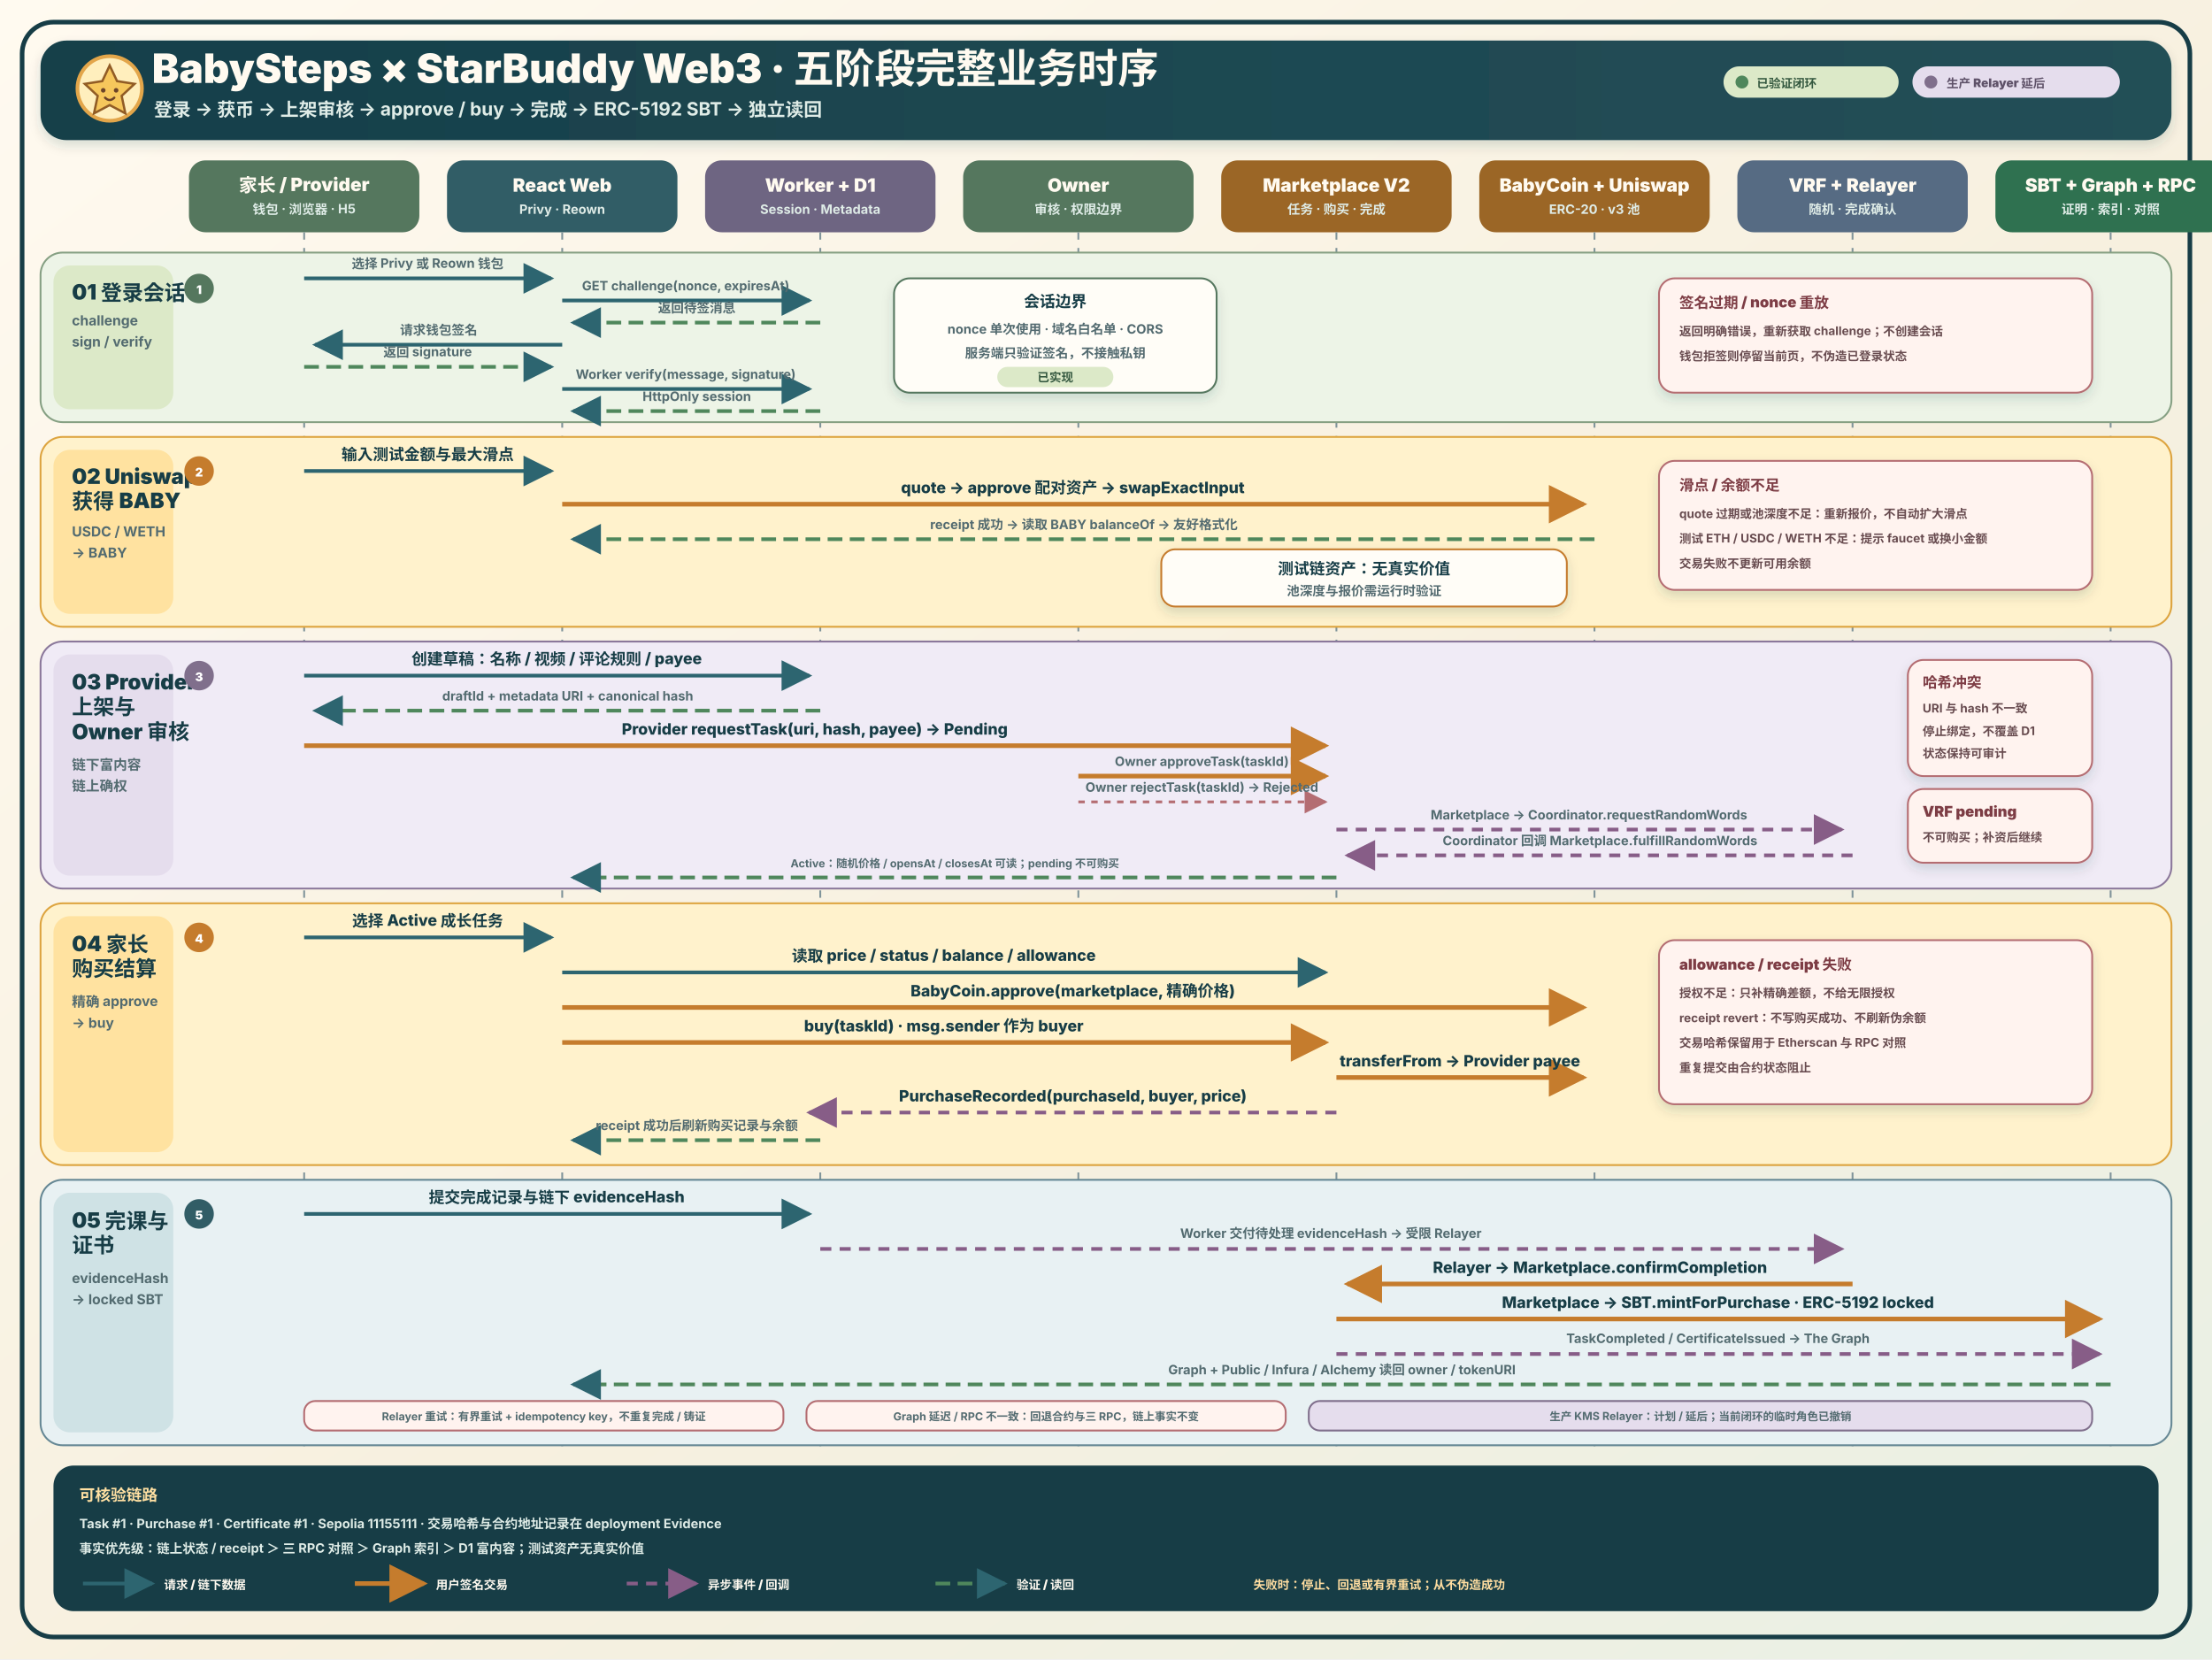
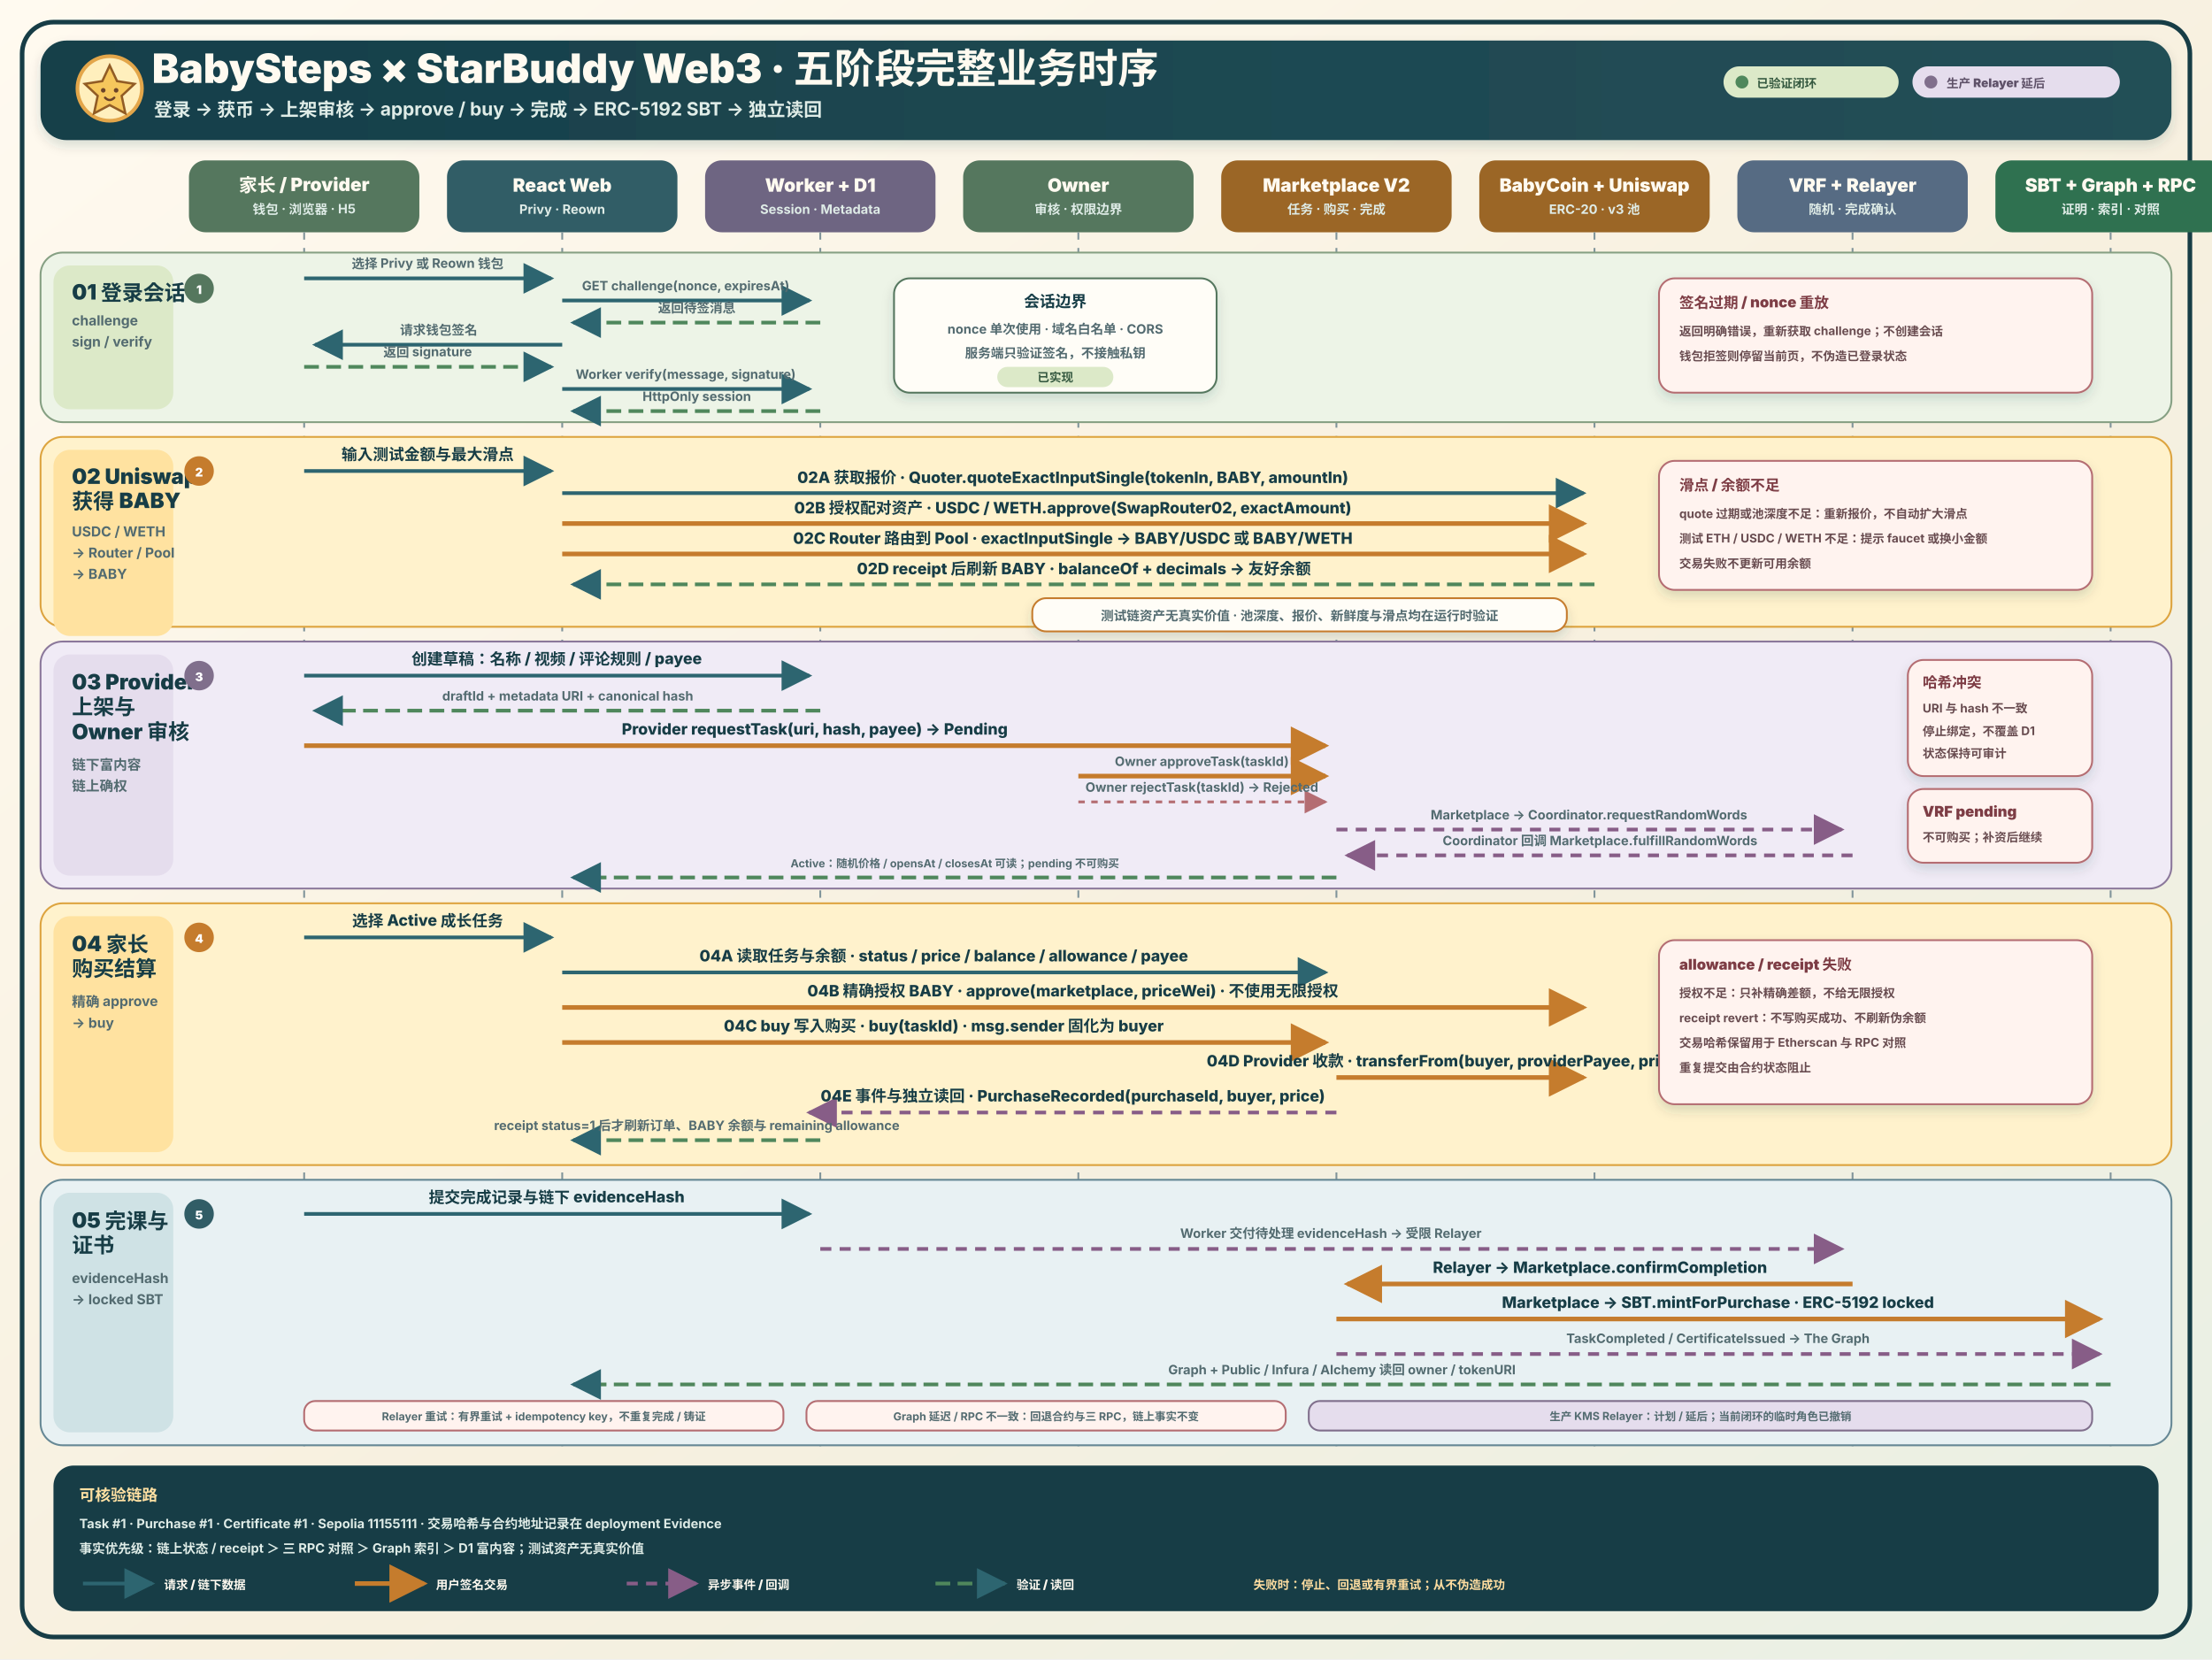
<svg xmlns="http://www.w3.org/2000/svg" width="2400" height="1800" viewBox="0 0 2400 1800" role="img" aria-labelledby="title desc">
  <defs>
    <linearGradient id="paper" x1="0" y1="0" x2="1" y2="1">
      <stop offset="0" stop-color="#fffaf0" />
      <stop offset="0.55" stop-color="#f7f0df" />
      <stop offset="1" stop-color="#e8f0e5" />
    </linearGradient>
    <linearGradient id="header" x1="0" y1="0" x2="1" y2="0">
      <stop offset="0" stop-color="#163f4a" />
      <stop offset="1" stop-color="#244f57" />
    </linearGradient>
    <filter id="shadow" x="-20%" y="-20%" width="140%" height="150%">
      <feDropShadow dx="0" dy="6" stdDeviation="6" flood-color="#173d46" flood-opacity="0.15" />
    </filter>
    <marker id="arrowRequest" viewBox="0 0 12 12" refX="10" refY="6" markerWidth="10" markerHeight="10" orient="auto-start-reverse">
      <path d="M1 1L11 6L1 11Z" fill="#2d6570" />
    </marker>
    <marker id="arrowChain" viewBox="0 0 12 12" refX="10" refY="6" markerWidth="10" markerHeight="10" orient="auto-start-reverse">
      <path d="M1 1L11 6L1 11Z" fill="#c57c2d" />
    </marker>
    <marker id="arrowEvent" viewBox="0 0 12 12" refX="10" refY="6" markerWidth="10" markerHeight="10" orient="auto-start-reverse">
      <path d="M1 1L11 6L1 11Z" fill="#875d87" />
    </marker>
    <marker id="arrowFailure" viewBox="0 0 12 12" refX="10" refY="6" markerWidth="10" markerHeight="10" orient="auto-start-reverse">
      <path d="M1 1L11 6L1 11Z" fill="#b46d72" />
    </marker>
    <style>
      text{font-family:Inter,"PingFang SC","Microsoft YaHei",sans-serif;fill:#173d46}
      .title{font-size:44px;font-weight:900}.subtitle{font-size:20px;font-weight:650;fill:#dfece7!important}
      .actor{font-size:20px;font-weight:900;fill:#fffaf0!important}.actorSub{font-size:14px;font-weight:700;fill:#dfece7!important}
      .phase{font-size:23px;font-weight:900}.phaseSub{font-size:15px;font-weight:650;fill:#536b70}
      .step{font-size:17px;font-weight:800}.small{font-size:14px;font-weight:650;fill:#536b70}.tiny{font-size:12px;font-weight:700;fill:#536b70}
      .status{font-size:13px;font-weight:850}.failureTitle{font-size:16px;font-weight:900;fill:#7d3c44}.failureBody{font-size:13px;font-weight:700;fill:#684c50}
      .life{stroke:#80949a;stroke-width:2;stroke-dasharray:8 9}.request{stroke:#2d6570;stroke-width:4;fill:none;marker-end:url(#arrowRequest)}
      .chain{stroke:#c57c2d;stroke-width:5;fill:none;marker-end:url(#arrowChain)}.event{stroke:#875d87;stroke-width:4;stroke-dasharray:12 9;fill:none;marker-end:url(#arrowEvent)}
      .return{stroke:#4f875c;stroke-width:4;stroke-dasharray:16 8;fill:none;marker-end:url(#arrowRequest)}
      .failure{stroke:#b46d72;stroke-width:3;stroke-dasharray:7 7;fill:none;marker-end:url(#arrowFailure)}
    </style>
  </defs>
  <rect width="2400" height="1800" fill="url(#paper)" />
  <rect x="24" y="24" width="2352" height="1752" rx="34" fill="none" stroke="#173d46" stroke-width="5" />
  <rect x="44" y="44" width="2312" height="108" rx="28" fill="url(#header)" filter="url(#shadow)" />
  <g transform="translate(80,64)">
    <circle cx="39" cy="32" r="35" fill="#ffefbd" stroke="#e3a64a" stroke-width="4" />
    <path d="M39 7L47 24L66 27L52 40L56 59L39 50L22 59L26 40L12 27L31 24Z" fill="#f6c75c" stroke="#915c25" stroke-width="2.5" />
    <circle cx="32" cy="34" r="2.5" fill="#6b4328" />
    <circle cx="46" cy="34" r="2.5" fill="#6b4328" />
    <path d="M34 42Q39 47 44 42" fill="none" stroke="#6b4328" stroke-width="2.5" stroke-linecap="round" />
  </g>
  <text x="165" y="90" class="title" style="fill:#fffaf0">BabySteps × StarBuddy Web3 · 五阶段完整业务时序</text>
  <text x="167" y="126" class="subtitle" style="fill:#dfece7">登录 → 获币 → 上架审核 → approve / buy → 完成 → ERC-5192 SBT → 独立读回</text>
  <g transform="translate(1870,72)">
    <rect width="190" height="34" rx="17" fill="#dce9c8" />
    <circle cx="20" cy="17" r="7" fill="#4f875c" />
    <text x="36" y="23" class="status" style="fill:#355940">已验证闭环</text>
    <rect x="205" width="225" height="34" rx="17" fill="#e5dded" />
    <circle cx="225" cy="17" r="7" fill="#806f8c" />
    <text x="242" y="23" class="status" style="fill:#5f5269">生产 Relayer 延后</text>
  </g>
  <g transform="translate(205,174)">
    <g>
      <rect width="250" height="78" rx="18" fill="#55775e" />
      <text x="125" y="34" text-anchor="middle" class="actor" style="fill:#fffaf0">家长 / Provider</text>
      <text x="125" y="58" text-anchor="middle" class="actorSub" style="fill:#dfece7">钱包 · 浏览器 · H5</text>
    </g>
    <g transform="translate(280)">
      <rect width="250" height="78" rx="18" fill="#315d66" />
      <text x="125" y="34" text-anchor="middle" class="actor" style="fill:#fffaf0">React Web</text>
      <text x="125" y="58" text-anchor="middle" class="actorSub" style="fill:#dfece7">Privy · Reown</text>
    </g>
    <g transform="translate(560)">
      <rect width="250" height="78" rx="18" fill="#6e6582" />
      <text x="125" y="34" text-anchor="middle" class="actor" style="fill:#fffaf0">Worker + D1</text>
      <text x="125" y="58" text-anchor="middle" class="actorSub" style="fill:#dfece7">Session · Metadata</text>
    </g>
    <g transform="translate(840)">
      <rect width="250" height="78" rx="18" fill="#55775e" />
      <text x="125" y="34" text-anchor="middle" class="actor" style="fill:#fffaf0">Owner</text>
      <text x="125" y="58" text-anchor="middle" class="actorSub" style="fill:#dfece7">审核 · 权限边界</text>
    </g>
    <g transform="translate(1120)">
      <rect width="250" height="78" rx="18" fill="#9b6626" />
      <text x="125" y="34" text-anchor="middle" class="actor" style="fill:#fffaf0">Marketplace V2</text>
      <text x="125" y="58" text-anchor="middle" class="actorSub" style="fill:#dfece7">任务 · 购买 · 完成</text>
    </g>
    <g transform="translate(1400)">
      <rect width="250" height="78" rx="18" fill="#9b6626" />
      <text x="125" y="34" text-anchor="middle" class="actor" style="fill:#fffaf0">BabyCoin + Uniswap</text>
      <text x="125" y="58" text-anchor="middle" class="actorSub" style="fill:#dfece7">ERC-20 · v3 池</text>
    </g>
    <g transform="translate(1680)">
      <rect width="250" height="78" rx="18" fill="#566b83" />
      <text x="125" y="34" text-anchor="middle" class="actor" style="fill:#fffaf0">VRF + Relayer</text>
      <text x="125" y="58" text-anchor="middle" class="actorSub" style="fill:#dfece7">随机 · 完成确认</text>
    </g>
    <g transform="translate(1960)">
      <rect width="250" height="78" rx="18" fill="#2f7150" />
      <text x="125" y="34" text-anchor="middle" class="actor" style="fill:#fffaf0">SBT + Graph + RPC</text>
      <text x="125" y="58" text-anchor="middle" class="actorSub" style="fill:#dfece7">证明 · 索引 · 对照</text>
    </g>
  </g>
  <g>
    <line x1="330" y1="252" x2="330" y2="1570" class="life" />
    <line x1="610" y1="252" x2="610" y2="1570" class="life" />
    <line x1="890" y1="252" x2="890" y2="1570" class="life" />
    <line x1="1170" y1="252" x2="1170" y2="1570" class="life" />
    <line x1="1450" y1="252" x2="1450" y2="1570" class="life" />
    <line x1="1730" y1="252" x2="1730" y2="1570" class="life" />
    <line x1="2010" y1="252" x2="2010" y2="1570" class="life" />
    <line x1="2290" y1="252" x2="2290" y2="1570" class="life" />
  </g>
  <rect x="44" y="274" width="2312" height="184" rx="24" fill="#edf4e7" stroke="#86a083" stroke-width="2" />
  <rect x="58" y="288" width="130" height="156" rx="18" fill="#dce9c8" />
  <text x="78" y="325" class="phase">01 登录会话</text>
  <text x="78" y="353" class="phaseSub">challenge</text>
  <text x="78" y="376" class="phaseSub">sign / verify</text>
  <circle cx="216" cy="313" r="16" fill="#55775e" />
  <text x="216" y="319" text-anchor="middle" class="status" style="fill:#fff">1</text>
  <path class="request" d="M330 302H598" />
  <text x="464" y="291" text-anchor="middle" class="small">选择 Privy 或 Reown 钱包</text>
  <path class="request" d="M610 326H878" />
  <text x="744" y="315" text-anchor="middle" class="small">GET challenge(nonce, expiresAt)</text>
  <path class="return" d="M890 350H622" />
  <text x="756" y="339" text-anchor="middle" class="small">返回待签消息</text>
  <path class="request" d="M610 374H342" />
  <text x="476" y="363" text-anchor="middle" class="small">请求钱包签名</text>
  <path class="return" d="M330 398H598" />
  <text x="464" y="387" text-anchor="middle" class="small">返回 signature</text>
  <path class="request" d="M610 422H878" />
  <text x="744" y="411" text-anchor="middle" class="small">Worker verify(message, signature)</text>
  <path class="return" d="M890 446H622" />
  <text x="756" y="435" text-anchor="middle" class="small">HttpOnly session</text>
  <g transform="translate(970,302)" filter="url(#shadow)">
    <rect width="350" height="124" rx="17" fill="#fffdf7" stroke="#55775e" stroke-width="2" />
    <text x="175" y="31" text-anchor="middle" class="step">会话边界</text>
    <text x="175" y="60" text-anchor="middle" class="small">nonce 单次使用 · 域名白名单 · CORS</text>
    <text x="175" y="86" text-anchor="middle" class="small">服务端只验证签名，不接触私钥</text>
    <rect x="112" y="96" width="126" height="22" rx="11" fill="#dce9c8" />
    <text x="175" y="112" text-anchor="middle" class="status" style="fill:#355940">已实现</text>
  </g>
  <g transform="translate(1800,302)" filter="url(#shadow)">
    <rect width="470" height="124" rx="17" fill="#fff3ef" stroke="#b46d72" stroke-width="2" />
    <text x="22" y="32" class="failureTitle">签名过期 / nonce 重放</text>
    <text x="22" y="62" class="failureBody">返回明确错误，重新获取 challenge；不创建会话</text>
    <text x="22" y="89" class="failureBody">钱包拒签则停留当前页，不伪造已登录状态</text>
  </g>
  <rect x="44" y="474" width="2312" height="206" rx="24" fill="#fff2cc" stroke="#dda43f" stroke-width="2" />
-   <rect x="58" y="488" width="130" height="178" rx="18" fill="#ffe2a0" />
+   <rect x="58" y="488" width="130" height="202" rx="18" fill="#ffe2a0" />
  <text x="78" y="525" class="phase">02 Uniswap</text>
  <text x="78" y="552" class="phase">获得 BABY</text>
  <text x="78" y="582" class="phaseSub">USDC / WETH</text>
-   <text x="78" y="605" class="phaseSub">→ BABY</text>
+   <text x="78" y="605" class="phaseSub">→ Router / Pool</text>
+   <text x="78" y="628" class="phaseSub">→ BABY</text>
  <circle cx="216" cy="511" r="16" fill="#c57c2d" />
  <text x="216" y="517" text-anchor="middle" class="status" style="fill:#fff">2</text>
  <path class="request" d="M330 511H598" />
  <text x="464" y="499" text-anchor="middle" class="step">输入测试金额与最大滑点</text>
-   <path class="chain" d="M610 547H1718" />
-   <text x="1164" y="535" text-anchor="middle" class="step">quote → approve 配对资产 → swapExactInput</text>
-   <path class="return" d="M1730 585H622" />
-   <text x="1176" y="574" text-anchor="middle" class="small">receipt 成功 → 读取 BABY balanceOf → 友好格式化</text>
-   <g transform="translate(1260,596)" filter="url(#shadow)">
-     <rect width="440" height="62" rx="15" fill="#fffdf7" stroke="#c57c2d" stroke-width="2" />
-     <text x="220" y="27" text-anchor="middle" class="step">测试链资产：无真实价值</text>
-     <text x="220" y="50" text-anchor="middle" class="small">池深度与报价需运行时验证</text>
+   <path class="request" d="M610 535H1718" />
+   <text x="1164" y="524" text-anchor="middle" class="step">02A 获取报价 · Quoter.quoteExactInputSingle(tokenIn, BABY, amountIn)</text>
+   <path class="chain" d="M610 568H1718" />
+   <text x="1164" y="557" text-anchor="middle" class="step">02B 授权配对资产 · USDC / WETH.approve(SwapRouter02, exactAmount)</text>
+   <path class="chain" d="M610 601H1718" />
+   <text x="1164" y="590" text-anchor="middle" class="step">02C Router 路由到 Pool · exactInputSingle → BABY/USDC 或 BABY/WETH</text>
+   <path class="return" d="M1730 634H622" />
+   <text x="1176" y="623" text-anchor="middle" class="step">02D receipt 后刷新 BABY · balanceOf + decimals → 友好余额</text>
+   <g transform="translate(1120,649)" filter="url(#shadow)">
+     <rect width="580" height="36" rx="15" fill="#fffdf7" stroke="#c57c2d" stroke-width="2" />
+     <text x="290" y="24" text-anchor="middle" class="small">测试链资产无真实价值 · 池深度、报价、新鲜度与滑点均在运行时验证</text>
  </g>
  <g transform="translate(1800,500)" filter="url(#shadow)">
    <rect width="470" height="140" rx="17" fill="#fff3ef" stroke="#b46d72" stroke-width="2" />
    <text x="22" y="32" class="failureTitle">滑点 / 余额不足</text>
    <text x="22" y="62" class="failureBody">quote 过期或池深度不足：重新报价，不自动扩大滑点</text>
    <text x="22" y="89" class="failureBody">测试 ETH / USDC / WETH 不足：提示 faucet 或换小金额</text>
    <text x="22" y="116" class="failureBody">交易失败不更新可用余额</text>
  </g>
  <rect x="44" y="696" width="2312" height="268" rx="24" fill="#f0ebf6" stroke="#8b789b" stroke-width="2" />
  <rect x="58" y="710" width="130" height="240" rx="18" fill="#e5dded" />
  <text x="78" y="748" class="phase">03 Provider</text>
  <text x="78" y="775" class="phase">上架与</text>
  <text x="78" y="802" class="phase">Owner 审核</text>
  <text x="78" y="835" class="phaseSub">链下富内容</text>
  <text x="78" y="858" class="phaseSub">链上确权</text>
  <circle cx="216" cy="733" r="16" fill="#806f8c" />
  <text x="216" y="739" text-anchor="middle" class="status" style="fill:#fff">3</text>
  <path class="request" d="M330 733H878" />
  <text x="604" y="721" text-anchor="middle" class="step">创建草稿：名称 / 视频 / 评论规则 / payee</text>
  <path class="return" d="M890 771H342" />
  <text x="616" y="760" text-anchor="middle" class="small">draftId + metadata URI + canonical hash</text>
  <path class="chain" d="M330 809H1438" />
  <text x="884" y="797" text-anchor="middle" class="step">Provider requestTask(uri, hash, payee) → Pending</text>
  <path class="chain" d="M1170 842H1438" />
  <text x="1304" y="831" text-anchor="middle" class="small">Owner approveTask(taskId)</text>
  <path class="failure" d="M1170 870H1438" />
  <text x="1304" y="859" text-anchor="middle" class="small">Owner rejectTask(taskId) → Rejected</text>
  <path class="event" d="M1450 900H1998" />
  <text x="1724" y="889" text-anchor="middle" class="small">Marketplace → Coordinator.requestRandomWords</text>
  <path class="event" d="M2010 928H1462" />
  <text x="1736" y="917" text-anchor="middle" class="small">Coordinator 回调 Marketplace.fulfillRandomWords</text>
  <path class="return" d="M1450 952H622" />
  <text x="1036" y="941" text-anchor="middle" class="tiny">Active：随机价格 / opensAt / closesAt 可读；pending 不可购买</text>
  <g transform="translate(2070,716)" filter="url(#shadow)">
    <rect width="200" height="126" rx="17" fill="#fff3ef" stroke="#b46d72" stroke-width="2" />
    <text x="16" y="30" class="failureTitle">哈希冲突</text>
    <text x="16" y="57" class="failureBody">URI 与 hash 不一致</text>
    <text x="16" y="82" class="failureBody">停止绑定，不覆盖 D1</text>
    <text x="16" y="106" class="failureBody">状态保持可审计</text>
  </g>
  <g transform="translate(2070,856)" filter="url(#shadow)">
    <rect width="200" height="80" rx="17" fill="#fff3ef" stroke="#b46d72" stroke-width="2" />
    <text x="16" y="30" class="failureTitle">VRF pending</text>
    <text x="16" y="57" class="failureBody">不可购买；补资后继续</text>
  </g>
  <rect x="44" y="980" width="2312" height="284" rx="24" fill="#fff2cc" stroke="#dda43f" stroke-width="2" />
  <rect x="58" y="994" width="130" height="256" rx="18" fill="#ffe2a0" />
  <text x="78" y="1032" class="phase">04 家长</text>
  <text x="78" y="1059" class="phase">购买结算</text>
  <text x="78" y="1092" class="phaseSub">精确 approve</text>
  <text x="78" y="1115" class="phaseSub">→ buy</text>
  <circle cx="216" cy="1017" r="16" fill="#c57c2d" />
  <text x="216" y="1023" text-anchor="middle" class="status" style="fill:#fff">4</text>
  <path class="request" d="M330 1017H598" />
  <text x="464" y="1005" text-anchor="middle" class="step">选择 Active 成长任务</text>
  <path class="request" d="M610 1055H1438" />
-   <text x="1024" y="1043" text-anchor="middle" class="step">读取 price / status / balance / allowance</text>
+   <text x="1024" y="1043" text-anchor="middle" class="step">04A 读取任务与余额 · status / price / balance / allowance / payee</text>
  <path class="chain" d="M610 1093H1718" />
-   <text x="1164" y="1081" text-anchor="middle" class="step">BabyCoin.approve(marketplace, 精确价格)</text>
+   <text x="1164" y="1081" text-anchor="middle" class="step">04B 精确授权 BABY · approve(marketplace, priceWei) · 不使用无限授权</text>
  <path class="chain" d="M610 1131H1438" />
-   <text x="1024" y="1119" text-anchor="middle" class="step">buy(taskId) · msg.sender 作为 buyer</text>
+   <text x="1024" y="1119" text-anchor="middle" class="step">04C buy 写入购买 · buy(taskId) · msg.sender 固化为 buyer</text>
  <path class="chain" d="M1450 1169H1718" />
-   <text x="1584" y="1157" text-anchor="middle" class="step">transferFrom → Provider payee</text>
+   <text x="1584" y="1157" text-anchor="middle" class="step">04D Provider 收款 · transferFrom(buyer, providerPayee, priceWei)</text>
  <path class="event" d="M1450 1207H878" />
-   <text x="1164" y="1195" text-anchor="middle" class="step">PurchaseRecorded(purchaseId, buyer, price)</text>
+   <text x="1164" y="1195" text-anchor="middle" class="step">04E 事件与独立读回 · PurchaseRecorded(purchaseId, buyer, price)</text>
  <path class="return" d="M890 1237H622" />
-   <text x="756" y="1226" text-anchor="middle" class="small">receipt 成功后刷新购买记录与余额</text>
+   <text x="756" y="1226" text-anchor="middle" class="small">receipt status=1 后才刷新订单、BABY 余额与 remaining allowance</text>
  <g transform="translate(1800,1020)" filter="url(#shadow)">
    <rect width="470" height="178" rx="17" fill="#fff3ef" stroke="#b46d72" stroke-width="2" />
    <text x="22" y="32" class="failureTitle">allowance / receipt 失败</text>
    <text x="22" y="62" class="failureBody">授权不足：只补精确差额，不给无限授权</text>
    <text x="22" y="89" class="failureBody">receipt revert：不写购买成功、不刷新伪余额</text>
    <text x="22" y="116" class="failureBody">交易哈希保留用于 Etherscan 与 RPC 对照</text>
    <text x="22" y="143" class="failureBody">重复提交由合约状态阻止</text>
  </g>
  <rect x="44" y="1280" width="2312" height="288" rx="24" fill="#e8f1f3" stroke="#668895" stroke-width="2" />
  <rect x="58" y="1294" width="130" height="260" rx="18" fill="#cfe2e5" />
  <text x="78" y="1332" class="phase">05 完课与</text>
  <text x="78" y="1359" class="phase">证书</text>
  <text x="78" y="1392" class="phaseSub">evidenceHash</text>
  <text x="78" y="1415" class="phaseSub">→ locked SBT</text>
  <circle cx="216" cy="1317" r="16" fill="#315d66" />
  <text x="216" y="1323" text-anchor="middle" class="status" style="fill:#fff">5</text>
  <path class="request" d="M330 1317H878" />
  <text x="604" y="1305" text-anchor="middle" class="step">提交完成记录与链下 evidenceHash</text>
  <path class="event" d="M890 1355H1998" />
  <text x="1444" y="1343" text-anchor="middle" class="small">Worker 交付待处理 evidenceHash → 受限 Relayer</text>
  <path class="chain" d="M2010 1393H1462" />
  <text x="1736" y="1381" text-anchor="middle" class="step">Relayer → Marketplace.confirmCompletion</text>
  <path class="chain" d="M1450 1431H2278" />
  <text x="1864" y="1419" text-anchor="middle" class="step">Marketplace → SBT.mintForPurchase · ERC-5192 locked</text>
  <path class="event" d="M1450 1469H2278" />
  <text x="1864" y="1457" text-anchor="middle" class="small">TaskCompleted / CertificateIssued → The Graph</text>
  <path class="return" d="M2290 1502H622" />
  <text x="1456" y="1491" text-anchor="middle" class="small">Graph + Public / Infura / Alchemy 读回 owner / tokenURI</text>
  <g transform="translate(330,1520)">
    <rect width="520" height="32" rx="12" fill="#fff3ef" stroke="#b46d72" stroke-width="2" />
    <text x="260" y="21" text-anchor="middle" class="tiny">Relayer 重试：有界重试 + idempotency key，不重复完成 / 铸证</text>
  </g>
  <g transform="translate(875,1520)">
    <rect width="520" height="32" rx="12" fill="#fff3ef" stroke="#b46d72" stroke-width="2" />
    <text x="260" y="21" text-anchor="middle" class="tiny">Graph 延迟 / RPC 不一致：回退合约与三 RPC，链上事实不变</text>
  </g>
  <g transform="translate(1420,1520)">
    <rect width="850" height="32" rx="12" fill="#e5dded" stroke="#806f8c" stroke-width="2" />
    <text x="425" y="21" text-anchor="middle" class="tiny">生产 KMS Relayer：计划 / 延后；当前闭环的临时角色已撤销</text>
  </g>
  <rect x="58" y="1590" width="2284" height="158" rx="22" fill="#173d46" />
  <text x="86" y="1628" class="step" style="fill:#ffe0a2">可核验链路</text>
  <text x="86" y="1658" class="small" style="fill:#dfece7">Task #1 · Purchase #1 · Certificate #1 · Sepolia 11155111 · 交易哈希与合约地址记录在 deployment Evidence</text>
  <text x="86" y="1685" class="small" style="fill:#dfece7">事实优先级：链上状态 / receipt ＞ 三 RPC 对照 ＞ Graph 索引 ＞ D1 富内容；测试资产无真实价值</text>
  <g transform="translate(90,1718)">
    <path class="request" d="M0 0H75" />
    <text x="88" y="6" class="status" style="fill:#fffaf0">请求 / 链下数据</text>
    <path class="chain" d="M295 0H370" />
    <text x="383" y="6" class="status" style="fill:#fffaf0">用户签名交易</text>
    <path class="event" d="M590 0H665" />
    <text x="678" y="6" class="status" style="fill:#fffaf0">异步事件 / 回调</text>
    <path class="return" d="M925 0H1000" />
    <text x="1013" y="6" class="status" style="fill:#fffaf0">验证 / 读回</text>
    <text x="1270" y="6" class="status" style="fill:#ffdda0">失败时：停止、回退或有界重试；从不伪造成功</text>
  </g>
</svg>
